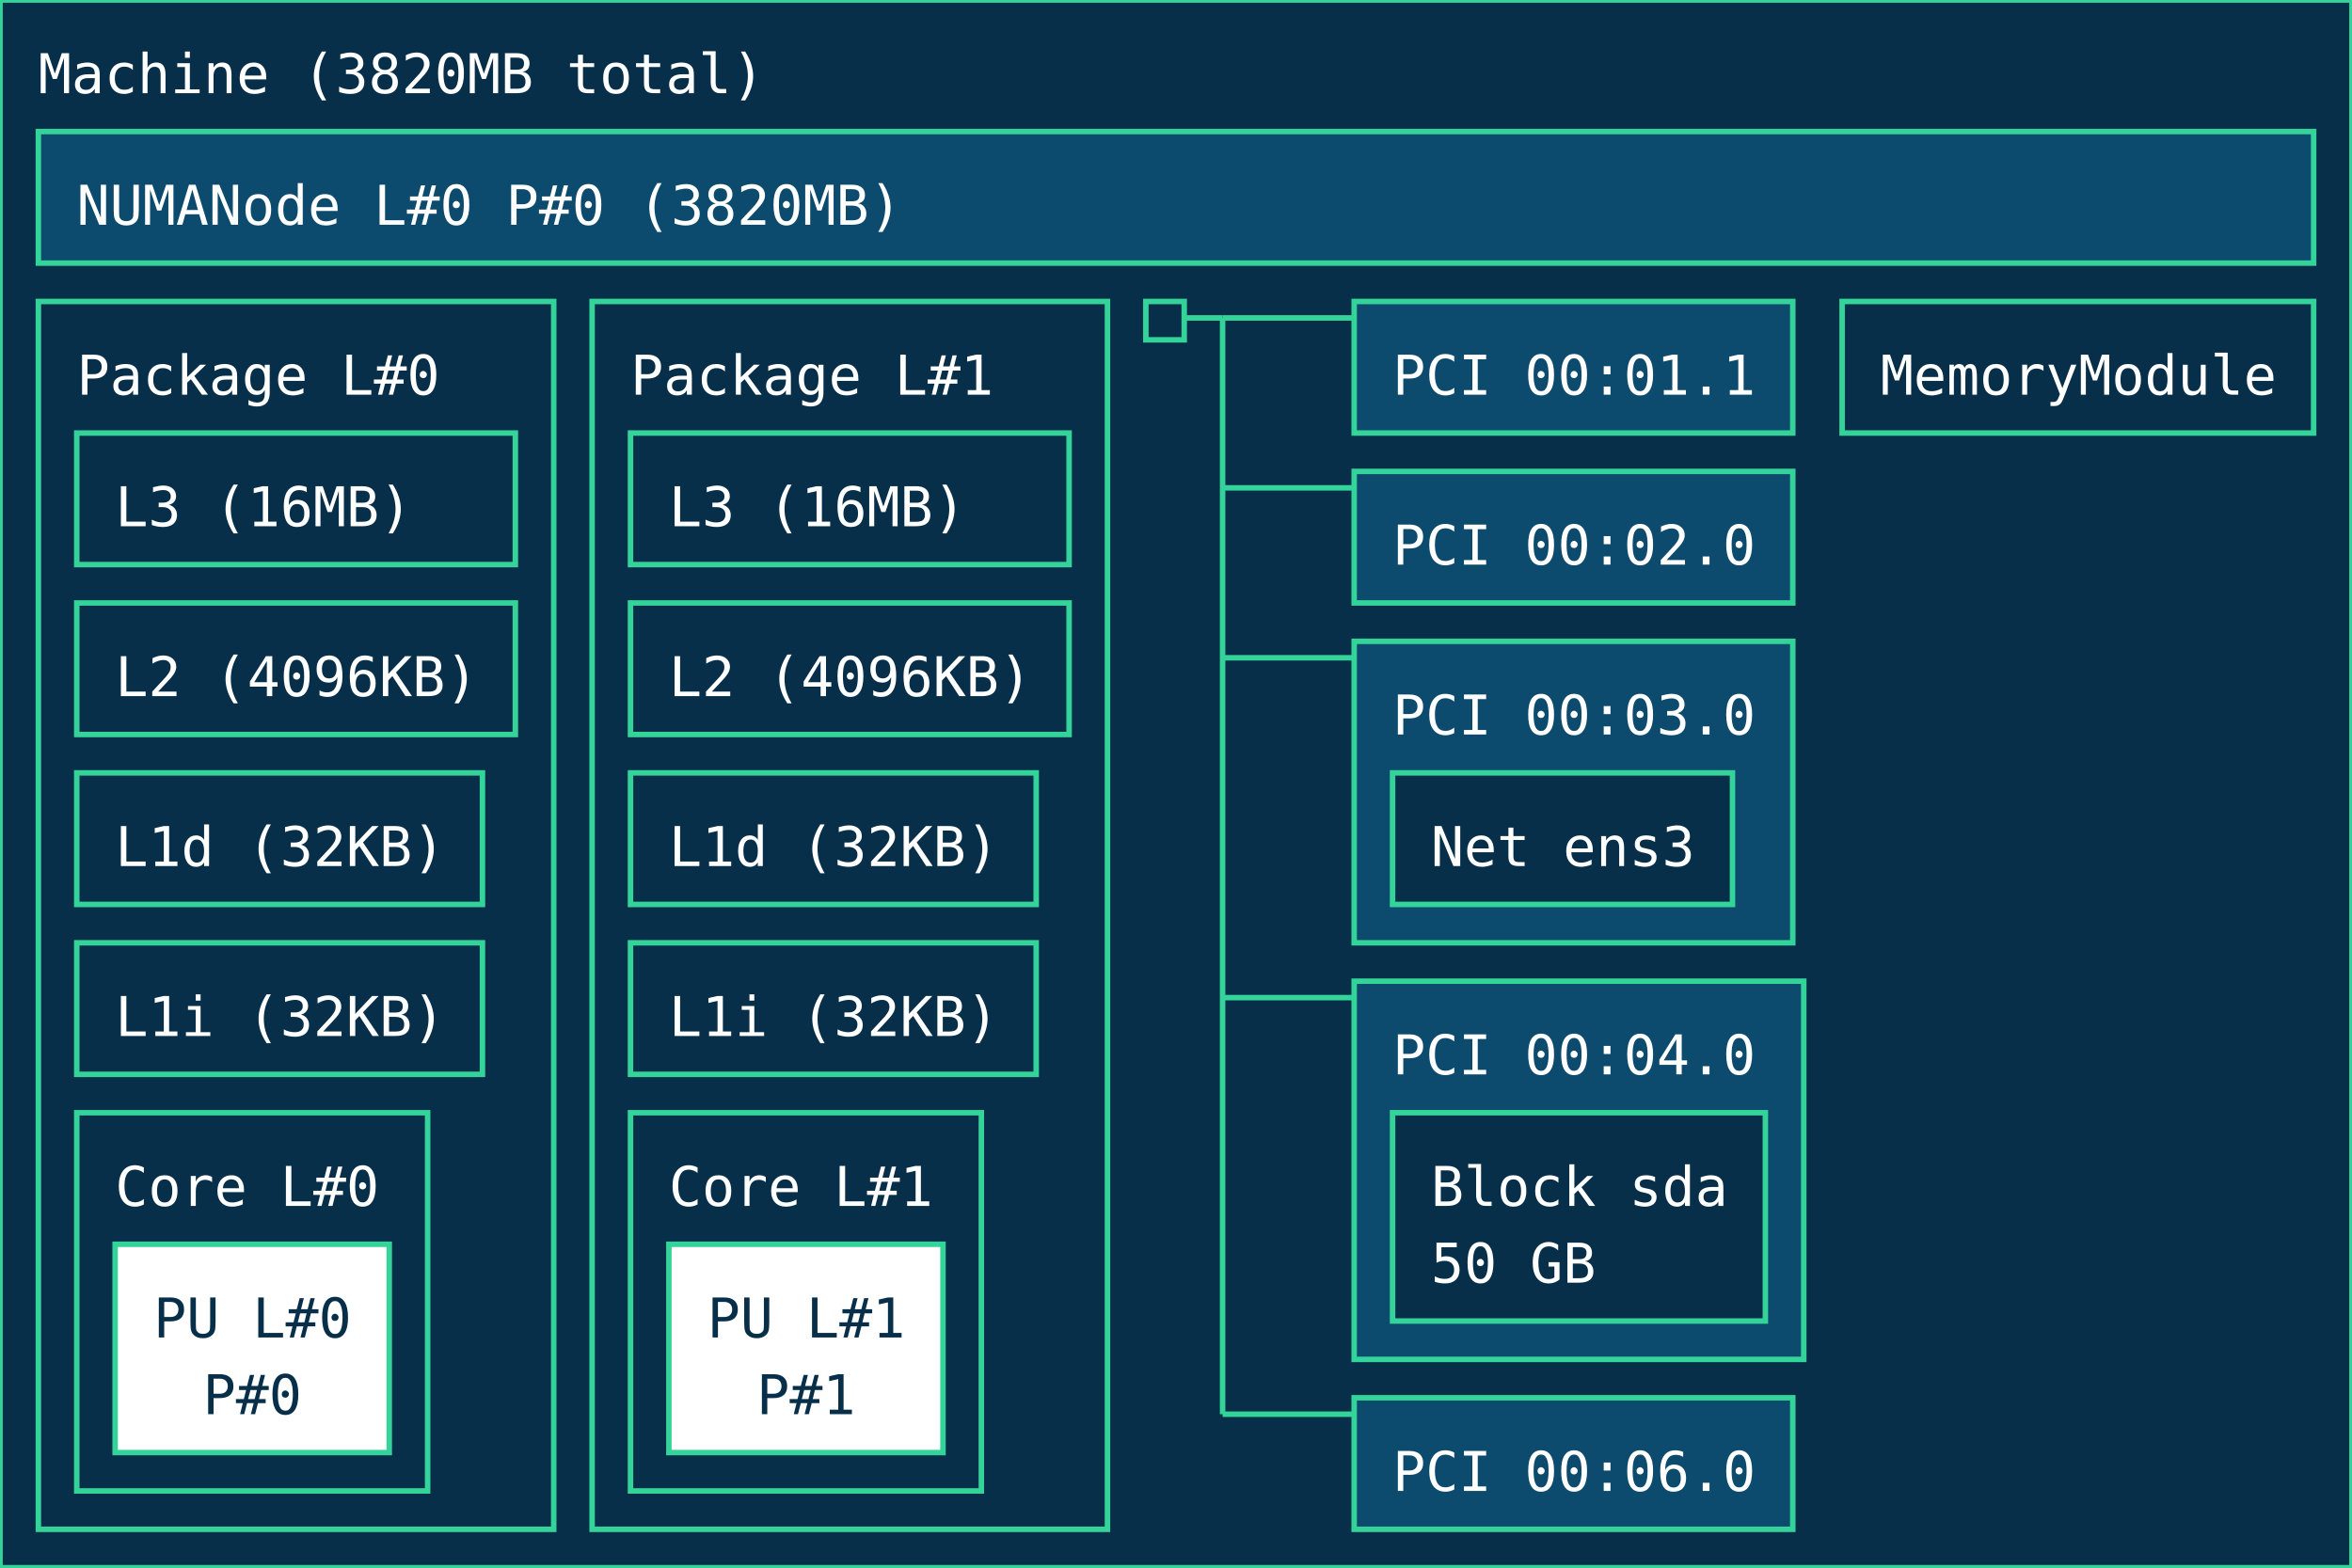
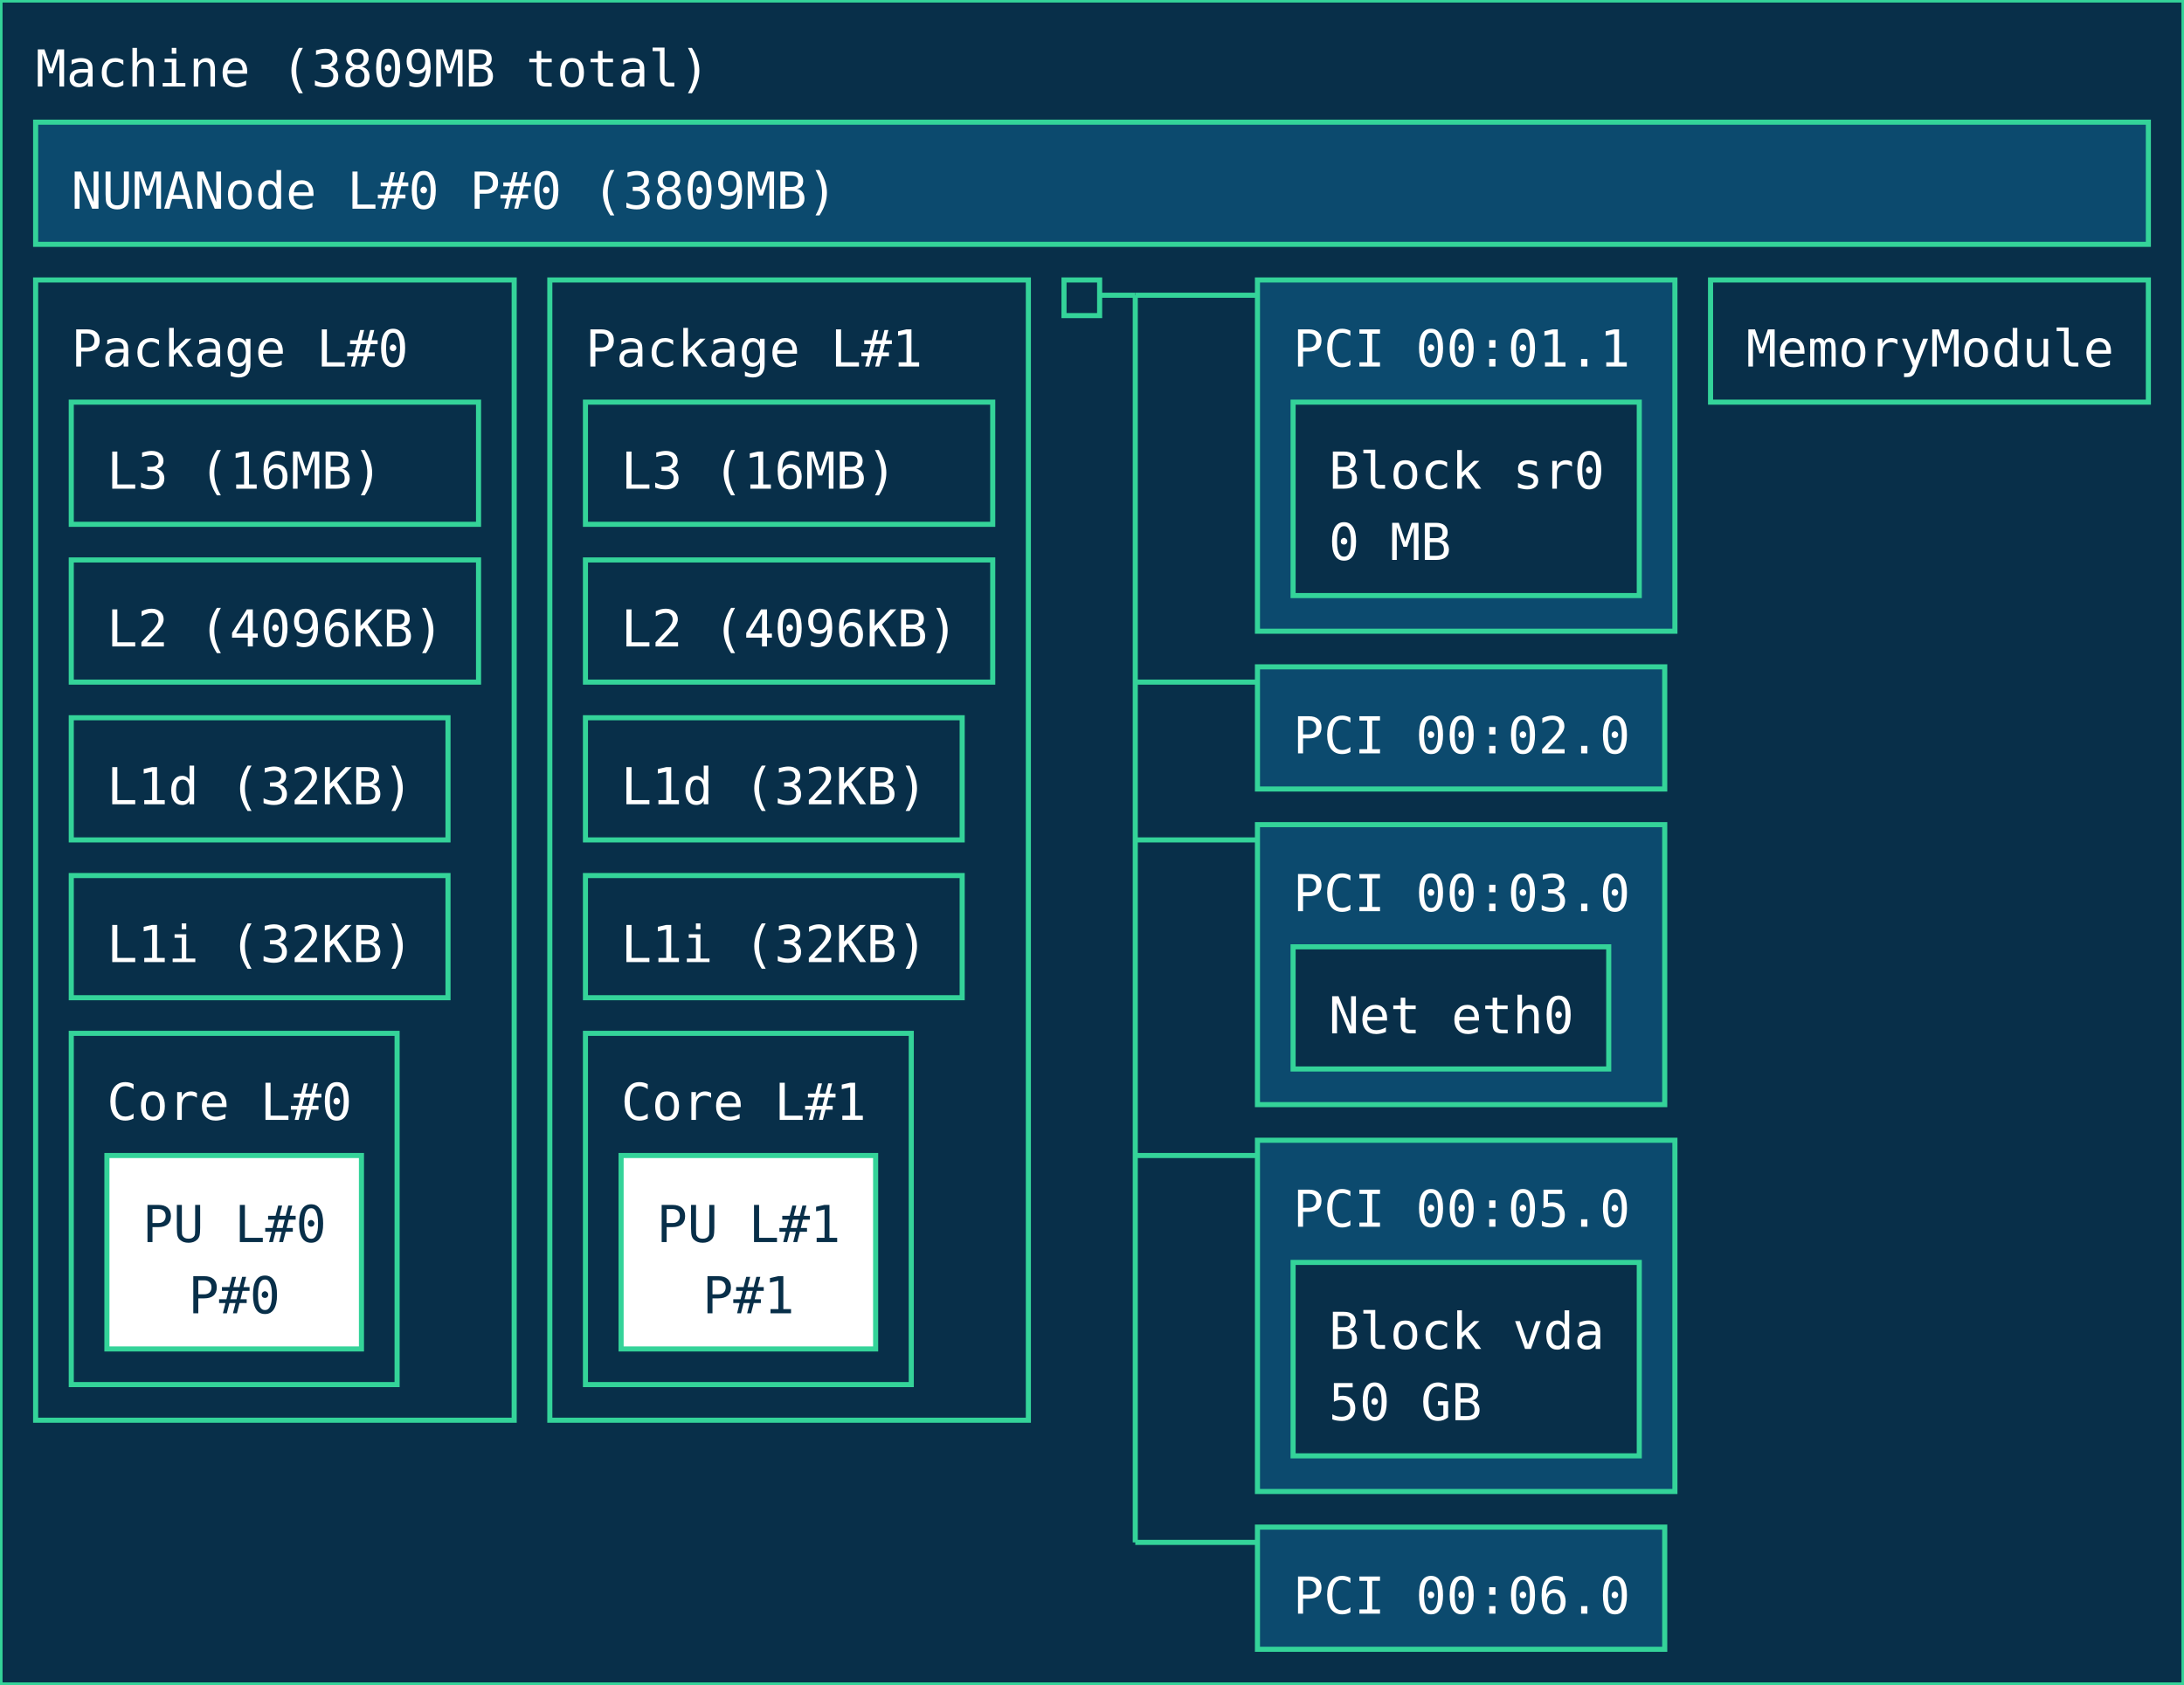
- <svg xmlns="http://www.w3.org/2000/svg" width="429px" height="286px" viewBox="0 0 429px 286px" version="1.1">
+ <svg xmlns="http://www.w3.org/2000/svg" width="429px" height="331px" viewBox="0 0 429px 331px" version="1.1">
  <style>
        text { pointer-events: none; font-family: ui-monospace, monospace; }
        rect { transition: stroke-width 0.15s ease, filter 0.15s ease; }
        rect:hover {
            stroke: #a7f3d0;
            stroke-width: 2;
            filter: brightness(1.2);
            cursor: pointer;
        }
    </style>
-   <rect id="Machine_0_rect" class="Machine" x="0" y="0" width="429" height="286" fill="#082f49" stroke="#34d399" stroke-width="1" />
-   <text id="Machine_0_text" class="Machine" font-family="ui-monospace, monospace" x="7" y="17" fill="#ffffff" font-size="10px">Machine (3820MB total)</text>
+   <rect id="Machine_0_rect" class="Machine" x="0" y="0" width="429" height="331" fill="#082f49" stroke="#34d399" stroke-width="1" />
+   <text id="Machine_0_text" class="Machine" font-family="ui-monospace, monospace" x="7" y="17" fill="#ffffff" font-size="10px">Machine (3809MB total)</text>
  <rect id="Package_0_rect" class="Package" x="7" y="55" width="94" height="224" fill="#082f49" stroke="#34d399" stroke-width="1" />
  <text id="Package_0_text" class="Package" font-family="ui-monospace, monospace" x="14" y="72" fill="#ffffff" font-size="10px">Package L#0</text>
  <rect id="L3_0_rect" class="L3" x="14" y="79" width="80" height="24" fill="#082f49" stroke="#34d399" stroke-width="1" data-description="CPU Level 3 (L3) cache" />
  <text id="L3_0_text" class="L3" font-family="ui-monospace, monospace" x="21" y="96" fill="#ffffff" font-size="10px">L3 (16MB)</text>
  <rect id="L2_0_rect" class="L2" x="14" y="110" width="80" height="24" fill="#082f49" stroke="#34d399" stroke-width="1" data-description="CPU Level 2 (L2) cache" />
  <text id="L2_0_text" class="L2" font-family="ui-monospace, monospace" x="21" y="127" fill="#ffffff" font-size="10px">L2 (4096KB)</text>
  <rect id="L1d_0_rect" class="L1d" x="14" y="141" width="74" height="24" fill="#082f49" stroke="#34d399" stroke-width="1" data-description="CPU Level 1 (L1) data cache" />
  <text id="L1d_0_text" class="L1d" font-family="ui-monospace, monospace" x="21" y="158" fill="#ffffff" font-size="10px">L1d (32KB)</text>
  <rect id="L1i_0_rect" class="L1i" x="14" y="172" width="74" height="24" fill="#082f49" stroke="#34d399" stroke-width="1" data-description="CPU Level 1 (L1) instruction cache" />
  <text id="L1i_0_text" class="L1i" font-family="ui-monospace, monospace" x="21" y="189" fill="#ffffff" font-size="10px">L1i (32KB)</text>
  <rect id="Core_0_rect" class="Core" x="14" y="203" width="64" height="69" fill="#082f49" stroke="#34d399" stroke-width="1" />
  <text id="Core_0_text" class="Core" font-family="ui-monospace, monospace" x="21" y="220" fill="#ffffff" font-size="10px">Core L#0</text>
  <rect id="PU_0_rect" class="PU" x="21" y="227" width="50" height="38" fill="#ffffff" stroke="#34d399" stroke-width="1" data-description="Processing unit" />
  <text id="PU_0_text" class="PU" font-family="ui-monospace, monospace" x="28" y="244" fill="#082f49" font-size="10px">PU L#0</text>
  <text id="PU_0_text_1" class="PU" font-family="ui-monospace, monospace" x="37" y="258" fill="#082f49" font-size="10px">P#0</text>
  <rect id="Package_1_rect" class="Package" x="108" y="55" width="94" height="224" fill="#082f49" stroke="#34d399" stroke-width="1" />
  <text id="Package_1_text" class="Package" font-family="ui-monospace, monospace" x="115" y="72" fill="#ffffff" font-size="10px">Package L#1</text>
  <rect id="L3_1_rect" class="L3" x="115" y="79" width="80" height="24" fill="#082f49" stroke="#34d399" stroke-width="1" data-description="CPU Level 3 (L3) cache" />
  <text id="L3_1_text" class="L3" font-family="ui-monospace, monospace" x="122" y="96" fill="#ffffff" font-size="10px">L3 (16MB)</text>
  <rect id="L2_1_rect" class="L2" x="115" y="110" width="80" height="24" fill="#082f49" stroke="#34d399" stroke-width="1" data-description="CPU Level 2 (L2) cache" />
  <text id="L2_1_text" class="L2" font-family="ui-monospace, monospace" x="122" y="127" fill="#ffffff" font-size="10px">L2 (4096KB)</text>
  <rect id="L1d_1_rect" class="L1d" x="115" y="141" width="74" height="24" fill="#082f49" stroke="#34d399" stroke-width="1" data-description="CPU Level 1 (L1) data cache" />
  <text id="L1d_1_text" class="L1d" font-family="ui-monospace, monospace" x="122" y="158" fill="#ffffff" font-size="10px">L1d (32KB)</text>
  <rect id="L1i_1_rect" class="L1i" x="115" y="172" width="74" height="24" fill="#082f49" stroke="#34d399" stroke-width="1" data-description="CPU Level 1 (L1) instruction cache" />
  <text id="L1i_1_text" class="L1i" font-family="ui-monospace, monospace" x="122" y="189" fill="#ffffff" font-size="10px">L1i (32KB)</text>
  <rect id="Core_1_rect" class="Core" x="115" y="203" width="64" height="69" fill="#082f49" stroke="#34d399" stroke-width="1" />
  <text id="Core_1_text" class="Core" font-family="ui-monospace, monospace" x="122" y="220" fill="#ffffff" font-size="10px">Core L#1</text>
  <rect id="PU_1_rect" class="PU" x="122" y="227" width="50" height="38" fill="#ffffff" stroke="#34d399" stroke-width="1" data-description="Processing unit" />
  <text id="PU_1_text" class="PU" font-family="ui-monospace, monospace" x="129" y="244" fill="#082f49" font-size="10px">PU L#1</text>
  <text id="PU_1_text_1" class="PU" font-family="ui-monospace, monospace" x="138" y="258" fill="#082f49" font-size="10px">P#1</text>
  <rect id="NUMANode_0_rect" class="NUMANode" x="7" y="24" width="415" height="24" fill="#0c4a6e" stroke="#34d399" stroke-width="1" />
-   <text id="NUMANode_0_text" class="NUMANode" font-family="ui-monospace, monospace" x="14" y="41" fill="#ffffff" font-size="10px">NUMANode L#0 P#0 (3820MB)</text>
+   <text id="NUMANode_0_text" class="NUMANode" font-family="ui-monospace, monospace" x="14" y="41" fill="#ffffff" font-size="10px">NUMANode L#0 P#0 (3809MB)</text>
  <rect id="HostBridge_0_rect" class="HostBridge" x="209" y="55" width="7" height="7" fill="#082f49" stroke="#34d399" stroke-width="1" data-description="Host bridge" />
  <line id="HostBridge_0_line" class="HostBridge" x1="216" y1="58" x2="223" y2="58" stroke="#34d399" stroke-width="1" />
  <line id="HostBridge_0_line_2" class="HostBridge" x1="223" y1="58" x2="247" y2="58" stroke="#34d399" stroke-width="1" />
-   <line id="HostBridge_0_line_3" class="HostBridge" x1="223" y1="89" x2="247" y2="89" stroke="#34d399" stroke-width="1" />
-   <line id="HostBridge_0_line_4" class="HostBridge" x1="223" y1="120" x2="247" y2="120" stroke="#34d399" stroke-width="1" />
-   <line id="HostBridge_0_line_5" class="HostBridge" x1="223" y1="182" x2="247" y2="182" stroke="#34d399" stroke-width="1" />
-   <line id="HostBridge_0_line_6" class="HostBridge" x1="223" y1="258" x2="247" y2="258" stroke="#34d399" stroke-width="1" />
-   <line id="HostBridge_0_line_1" class="HostBridge" x1="223" y1="58" x2="223" y2="258" stroke="#34d399" stroke-width="1" />
-   <rect id="PCI_0_rect" class="PCI" x="247" y="55" width="80" height="24" fill="#0c4a6e" stroke="#34d399" stroke-width="1" />
+   <line id="HostBridge_0_line_3" class="HostBridge" x1="223" y1="134" x2="247" y2="134" stroke="#34d399" stroke-width="1" />
+   <line id="HostBridge_0_line_4" class="HostBridge" x1="223" y1="165" x2="247" y2="165" stroke="#34d399" stroke-width="1" />
+   <line id="HostBridge_0_line_5" class="HostBridge" x1="223" y1="227" x2="247" y2="227" stroke="#34d399" stroke-width="1" />
+   <line id="HostBridge_0_line_6" class="HostBridge" x1="223" y1="303" x2="247" y2="303" stroke="#34d399" stroke-width="1" />
+   <line id="HostBridge_0_line_1" class="HostBridge" x1="223" y1="58" x2="223" y2="303" stroke="#34d399" stroke-width="1" />
+   <rect id="PCI_0_rect" class="PCI" x="247" y="55" width="82" height="69" fill="#0c4a6e" stroke="#34d399" stroke-width="1" />
  <text id="PCI_0_text" class="PCI" font-family="ui-monospace, monospace" x="254" y="72" fill="#ffffff" font-size="10px">PCI 00:01.1</text>
-   <rect id="PCI_1_rect" class="PCI" x="247" y="86" width="80" height="24" fill="#0c4a6e" stroke="#34d399" stroke-width="1" />
-   <text id="PCI_1_text" class="PCI" font-family="ui-monospace, monospace" x="254" y="103" fill="#ffffff" font-size="10px">PCI 00:02.0</text>
-   <rect id="PCI_2_rect" class="PCI" x="247" y="117" width="80" height="55" fill="#0c4a6e" stroke="#34d399" stroke-width="1" />
-   <text id="PCI_2_text" class="PCI" font-family="ui-monospace, monospace" x="254" y="134" fill="#ffffff" font-size="10px">PCI 00:03.0</text>
-   <rect id="Net_0_rect" class="Net" x="254" y="141" width="62" height="24" fill="#082f49" stroke="#34d399" stroke-width="1" />
-   <text id="Net_0_text" class="Net" font-family="ui-monospace, monospace" x="261" y="158" fill="#ffffff" font-size="10px">Net ens3</text>
-   <rect id="PCI_3_rect" class="PCI" x="247" y="179" width="82" height="69" fill="#0c4a6e" stroke="#34d399" stroke-width="1" />
-   <text id="PCI_3_text" class="PCI" font-family="ui-monospace, monospace" x="254" y="196" fill="#ffffff" font-size="10px">PCI 00:04.0</text>
-   <rect id="Block_1_rect" class="Block" x="254" y="203" width="68" height="38" fill="#082f49" stroke="#34d399" stroke-width="1" />
-   <text id="Block_1_text" class="Block" font-family="ui-monospace, monospace" x="261" y="220" fill="#ffffff" font-size="10px">Block sda</text>
-   <text id="Block_1_text_1" class="Block" font-family="ui-monospace, monospace" x="261" y="234" fill="#ffffff" font-size="10px">50 GB</text>
-   <rect id="PCI_4_rect" class="PCI" x="247" y="255" width="80" height="24" fill="#0c4a6e" stroke="#34d399" stroke-width="1" />
-   <text id="PCI_4_text" class="PCI" font-family="ui-monospace, monospace" x="254" y="272" fill="#ffffff" font-size="10px">PCI 00:06.0</text>
+   <rect id="Block_0_rect" class="Block" x="254" y="79" width="68" height="38" fill="#082f49" stroke="#34d399" stroke-width="1" />
+   <text id="Block_0_text" class="Block" font-family="ui-monospace, monospace" x="261" y="96" fill="#ffffff" font-size="10px">Block sr0</text>
+   <text id="Block_0_text_1" class="Block" font-family="ui-monospace, monospace" x="261" y="110" fill="#ffffff" font-size="10px">0 MB</text>
+   <rect id="PCI_1_rect" class="PCI" x="247" y="131" width="80" height="24" fill="#0c4a6e" stroke="#34d399" stroke-width="1" />
+   <text id="PCI_1_text" class="PCI" font-family="ui-monospace, monospace" x="254" y="148" fill="#ffffff" font-size="10px">PCI 00:02.0</text>
+   <rect id="PCI_2_rect" class="PCI" x="247" y="162" width="80" height="55" fill="#0c4a6e" stroke="#34d399" stroke-width="1" />
+   <text id="PCI_2_text" class="PCI" font-family="ui-monospace, monospace" x="254" y="179" fill="#ffffff" font-size="10px">PCI 00:03.0</text>
+   <rect id="Net_1_rect" class="Net" x="254" y="186" width="62" height="24" fill="#082f49" stroke="#34d399" stroke-width="1" />
+   <text id="Net_1_text" class="Net" font-family="ui-monospace, monospace" x="261" y="203" fill="#ffffff" font-size="10px">Net eth0</text>
+   <rect id="PCI_3_rect" class="PCI" x="247" y="224" width="82" height="69" fill="#0c4a6e" stroke="#34d399" stroke-width="1" />
+   <text id="PCI_3_text" class="PCI" font-family="ui-monospace, monospace" x="254" y="241" fill="#ffffff" font-size="10px">PCI 00:05.0</text>
+   <rect id="Block_2_rect" class="Block" x="254" y="248" width="68" height="38" fill="#082f49" stroke="#34d399" stroke-width="1" />
+   <text id="Block_2_text" class="Block" font-family="ui-monospace, monospace" x="261" y="265" fill="#ffffff" font-size="10px">Block vda</text>
+   <text id="Block_2_text_1" class="Block" font-family="ui-monospace, monospace" x="261" y="279" fill="#ffffff" font-size="10px">50 GB</text>
+   <rect id="PCI_4_rect" class="PCI" x="247" y="300" width="80" height="24" fill="#0c4a6e" stroke="#34d399" stroke-width="1" />
+   <text id="PCI_4_text" class="PCI" font-family="ui-monospace, monospace" x="254" y="317" fill="#ffffff" font-size="10px">PCI 00:06.0</text>
  <rect id="Misc_0_rect" class="Misc" x="336" y="55" width="86" height="24" fill="#082f49" stroke="#34d399" stroke-width="1" />
  <text id="Misc_0_text" class="Misc" font-family="ui-monospace, monospace" x="343" y="72" fill="#ffffff" font-size="10px">MemoryModule</text>
</svg>
